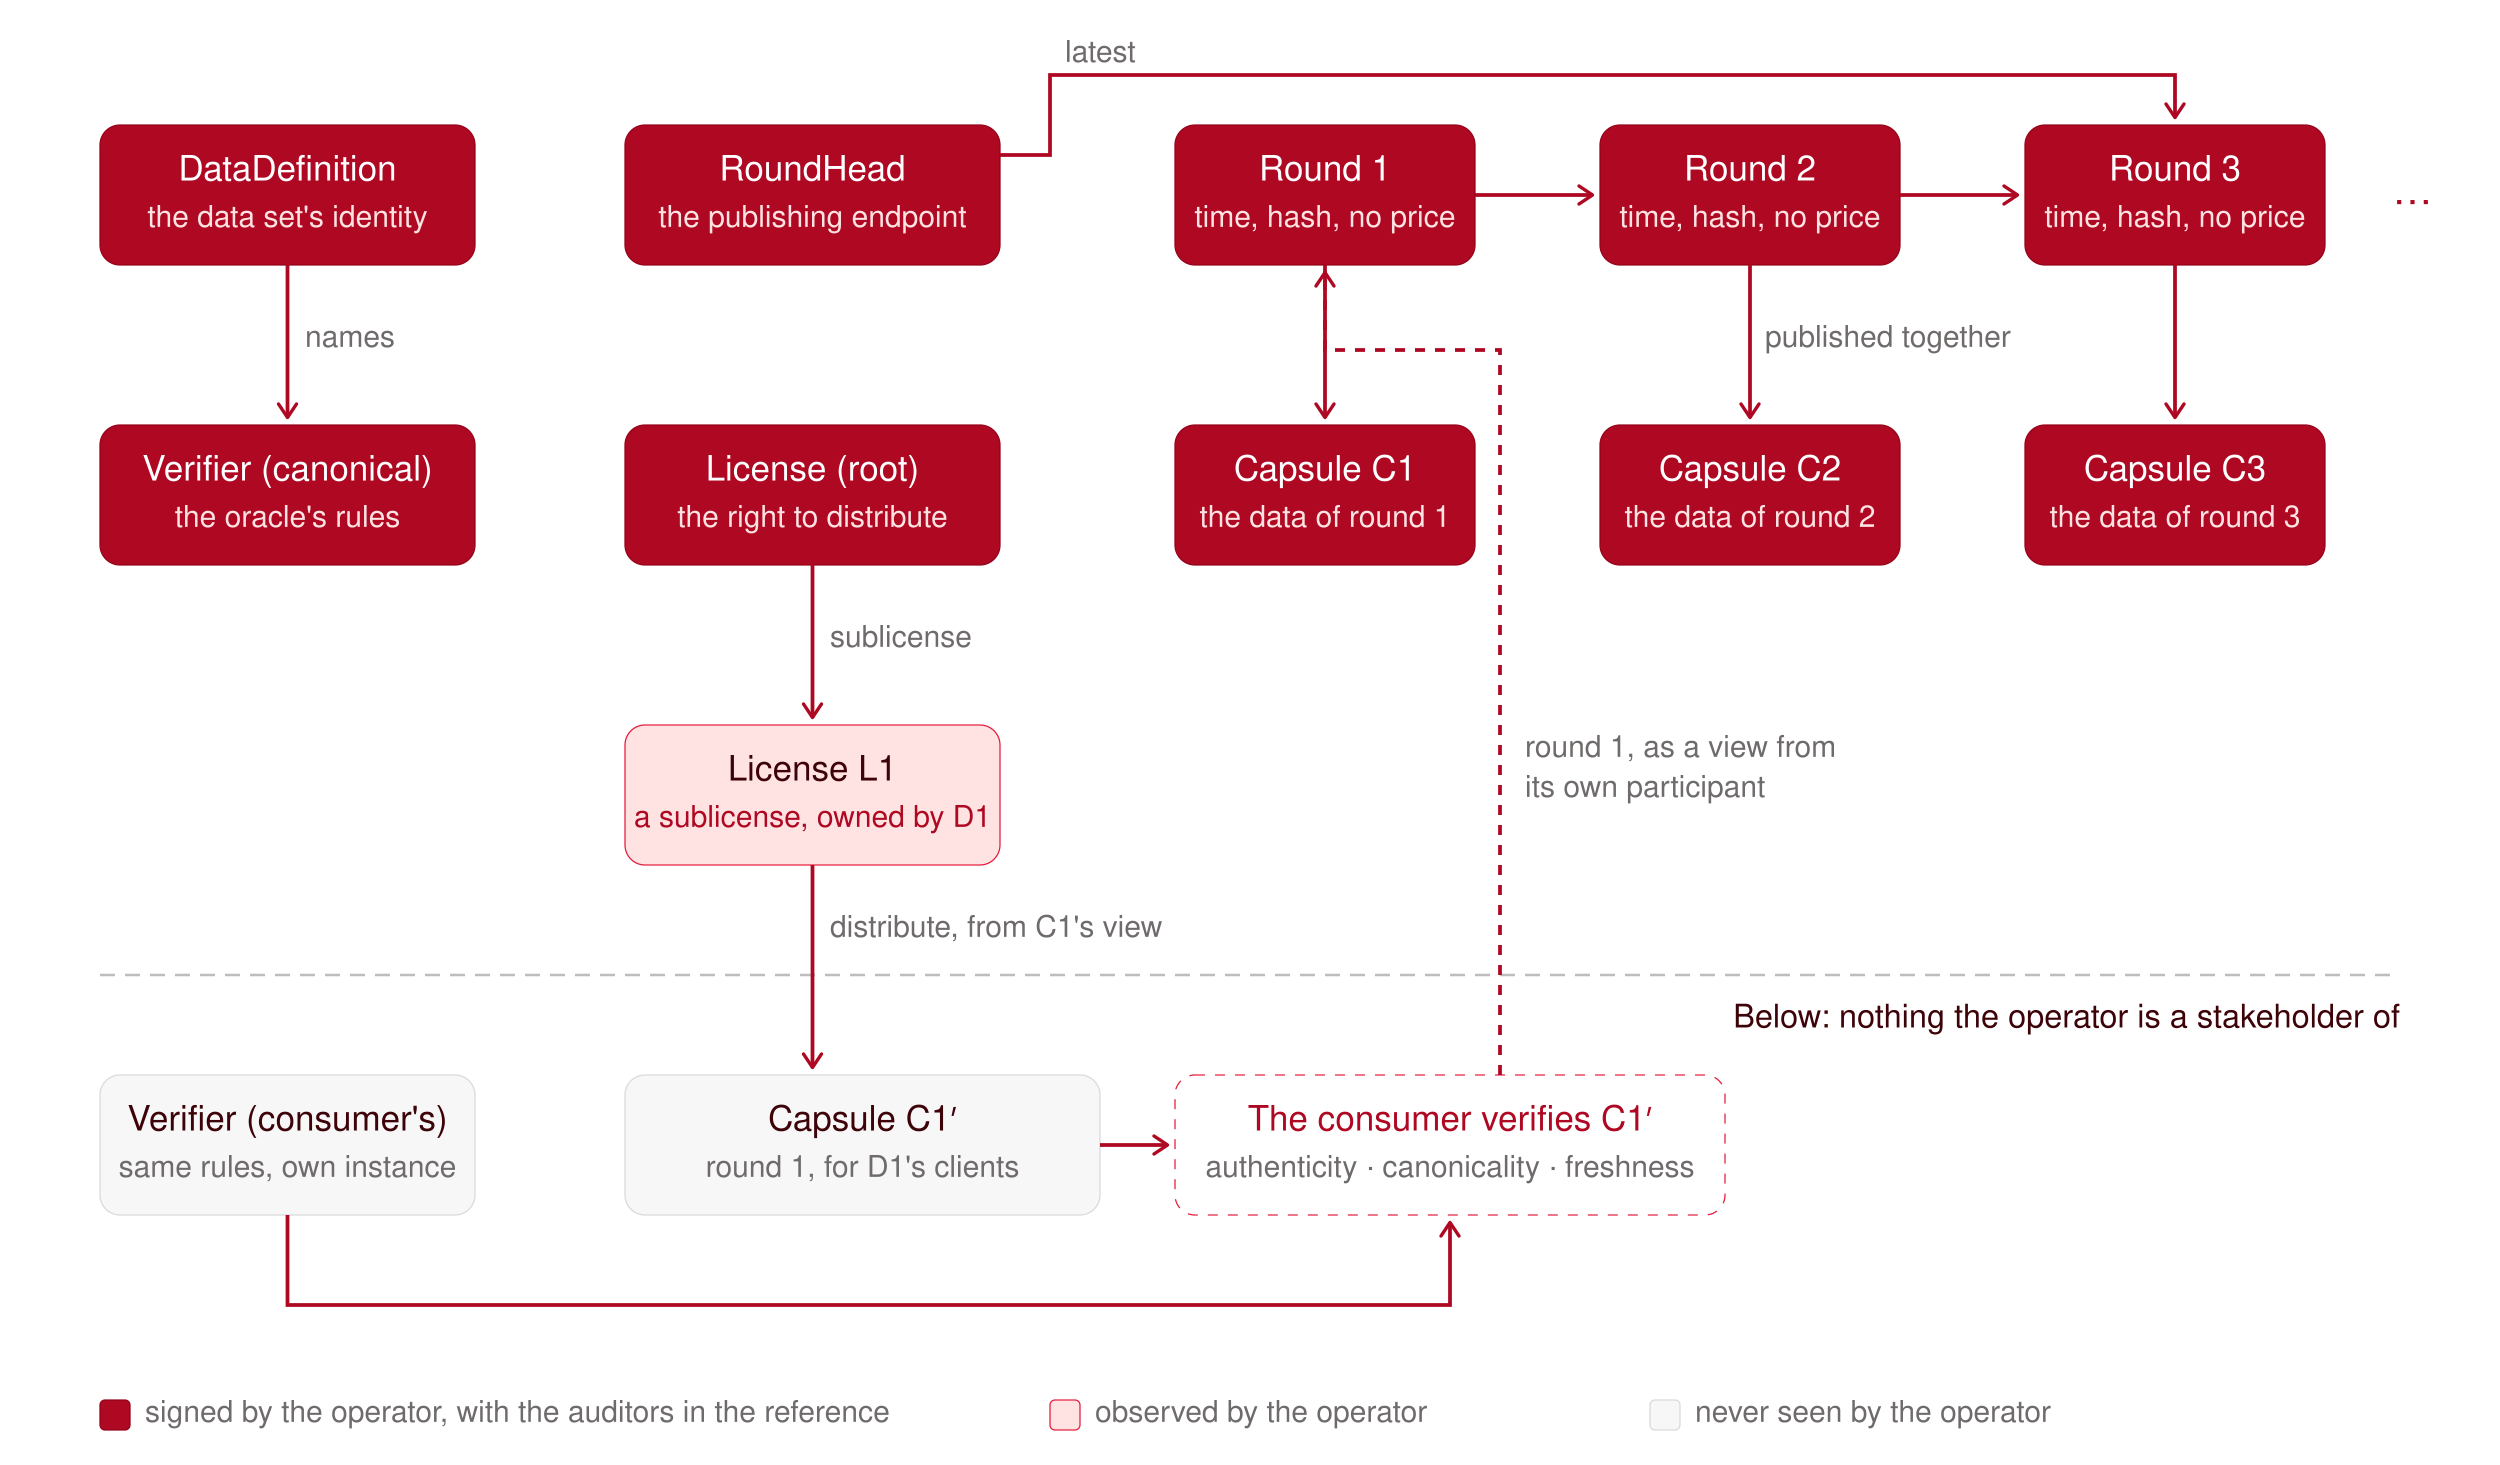
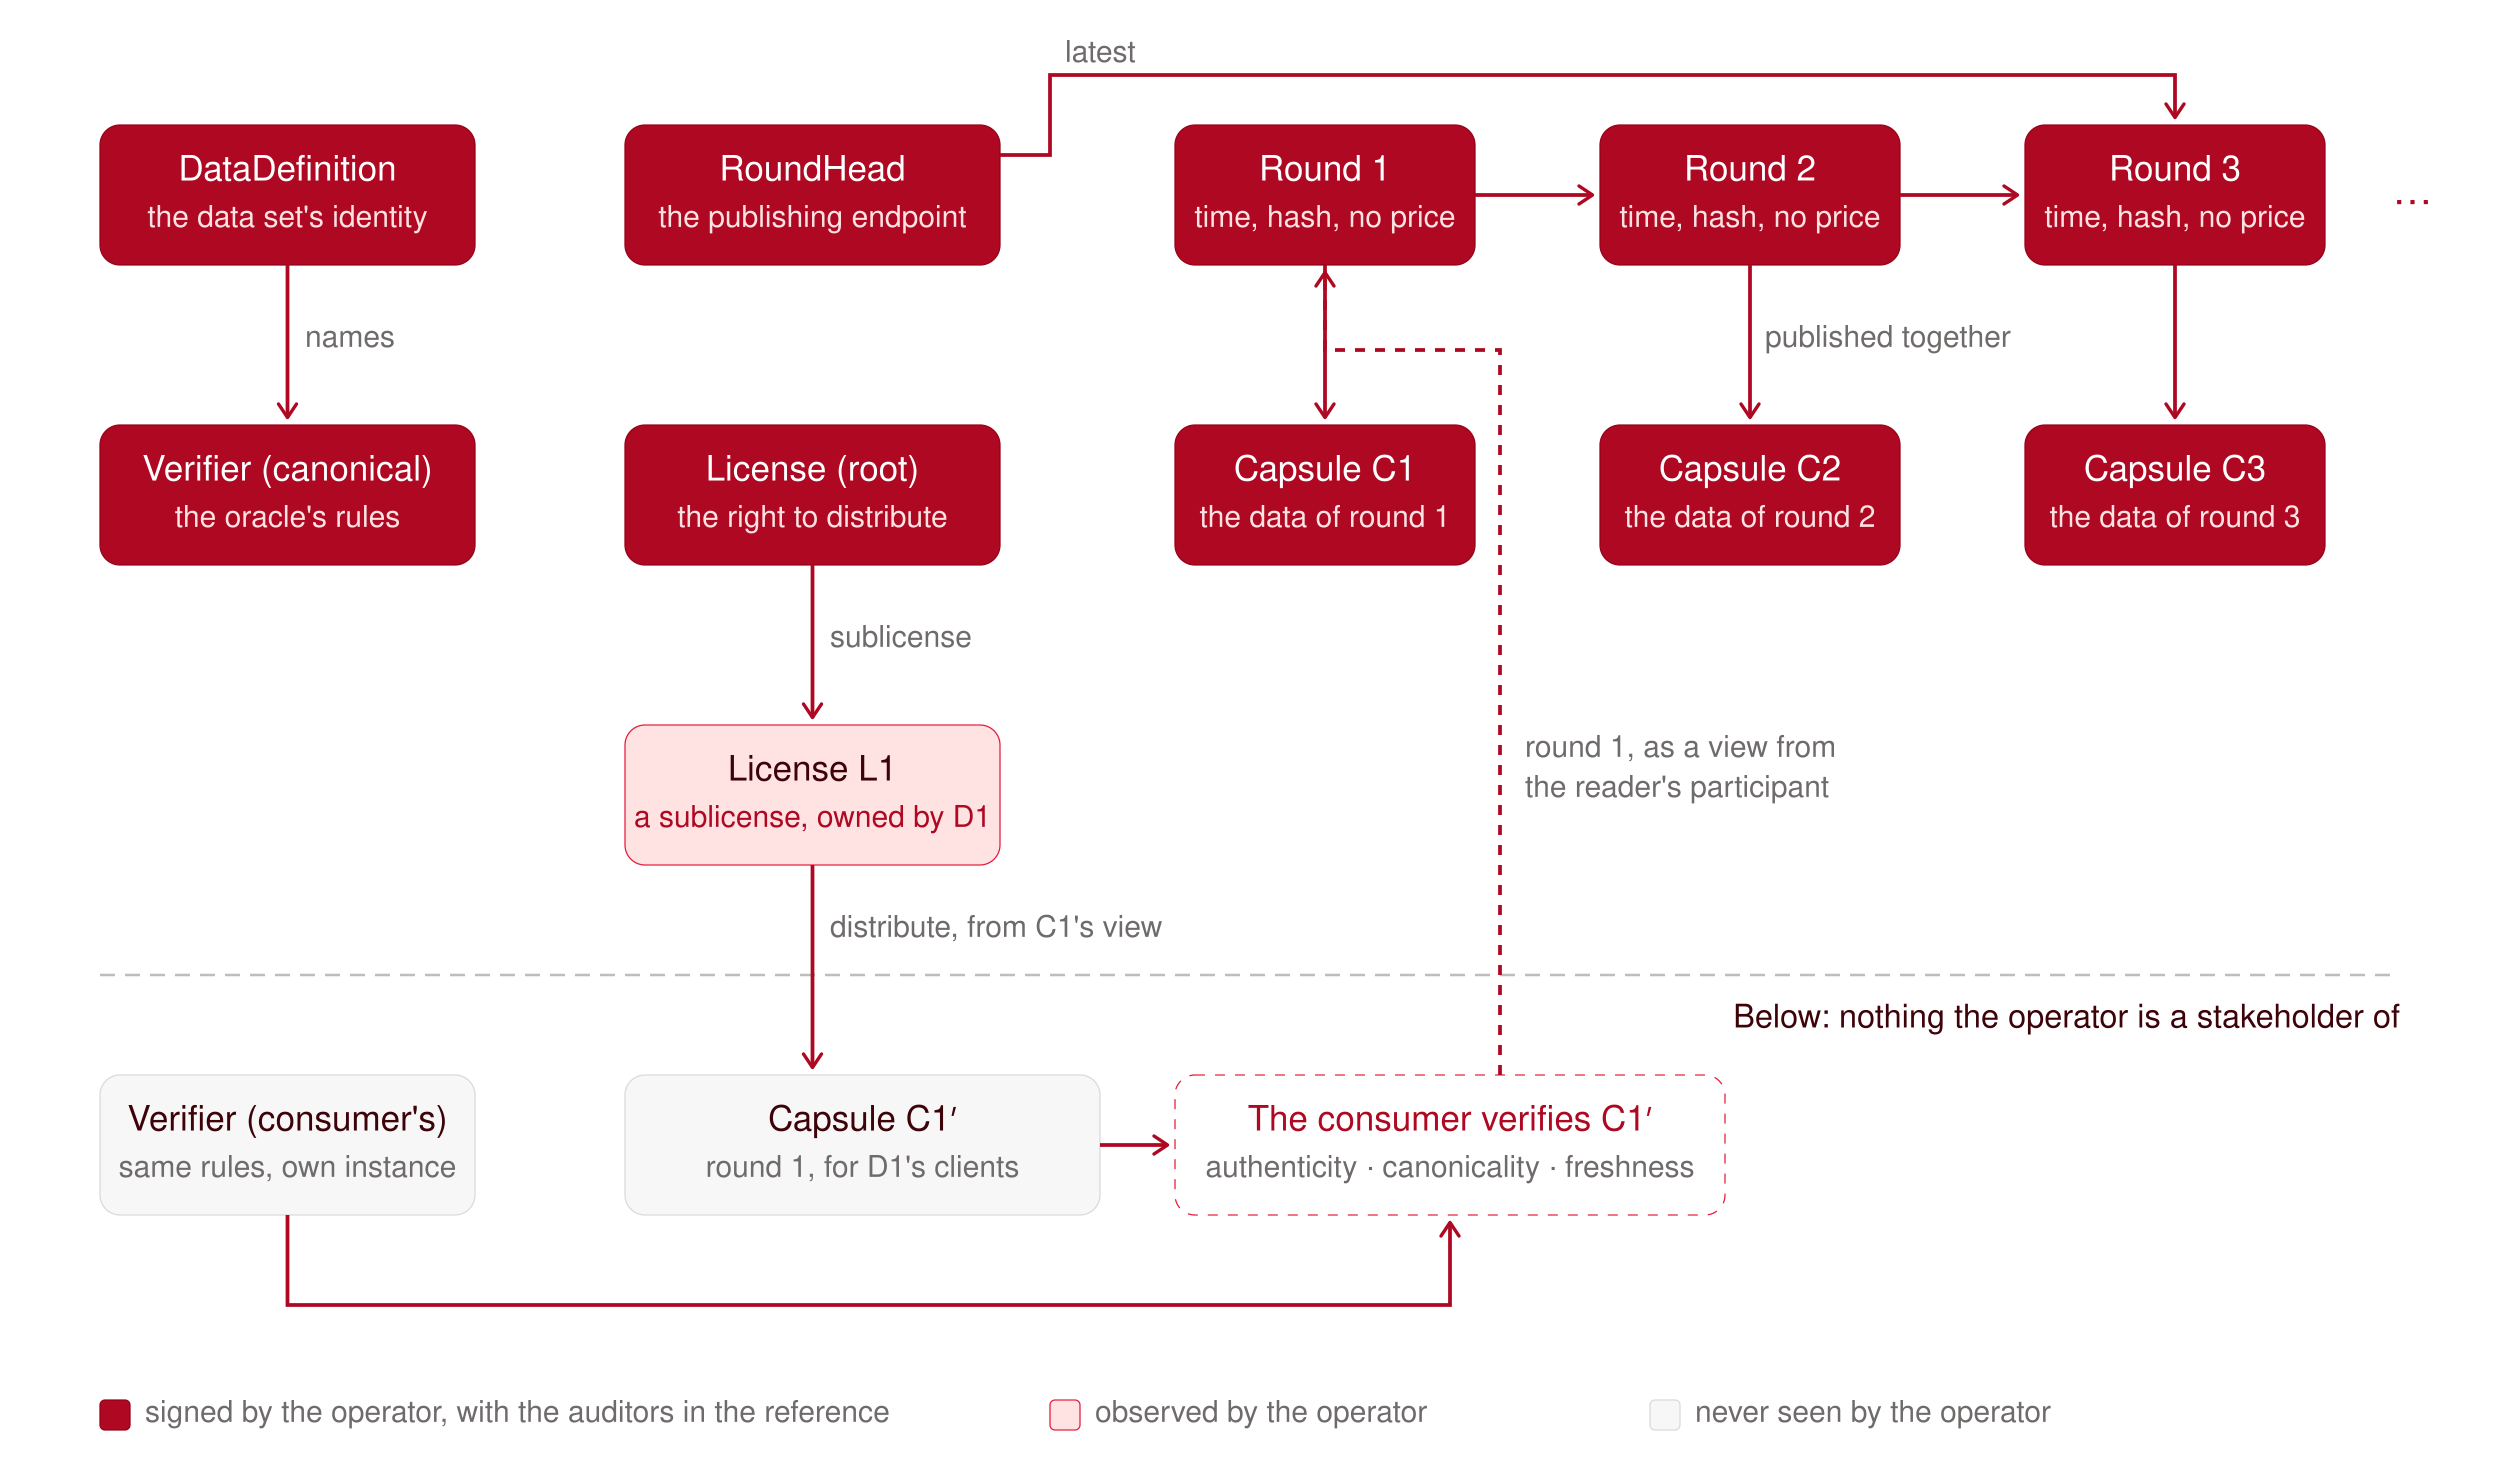
<svg xmlns="http://www.w3.org/2000/svg" width="1000" height="586" viewBox="0 0 1000 586" role="img">
  <style>
text { font-family: -apple-system, BlinkMacSystemFont, "Segoe UI", Helvetica, Arial, sans-serif; dominant-baseline: central; text-anchor: middle; }
.th { font-size: 14px; font-weight: 500; }
.ts { font-size: 12px; }
rect { stroke-width: 0.5; }
.signed rect { fill: #AE0822; stroke: #950017; } .signed .th { fill: #FFFFFF; } .signed .ts { fill: #FFE3E3; }
.seen rect { fill: #FFE3E3; stroke: #E41939; } .seen .th { fill: #3D0309; } .seen .ts { fill: #AE0822; }
.hidden rect { fill: #F7F7F7; stroke: #D9D9D9; } .hidden .th { fill: #3D0309; } .hidden .ts { fill: #6F6B6B; }
.ex rect { fill: none; stroke: #E41939; stroke-dasharray: 4 4; } .ex .th { fill: #AE0822; } .ex .ts { fill: #6F6B6B; }
.note { text-anchor: start; font-size: 12px; fill: #6F6B6B; }
.band { text-anchor: start; font-size: 13px; font-weight: 500; fill: #3D0309; }
.arr { stroke: #AE0822; stroke-width: 1.5; fill: none; }
.view { stroke: #AE0822; stroke-width: 1.5; fill: none; stroke-dasharray: 4 4; }
.sep { stroke: #BDBDBD; stroke-width: 1; stroke-dasharray: 6 4; }
.dots { font-size: 16px; fill: #AE0822; }
</style>
  <defs>
    <marker id="arrow" viewBox="0 0 10 10" refX="8" refY="5" markerWidth="6" markerHeight="6" orient="auto-start-reverse">
      <path d="M2 1L8 5L2 9" fill="none" stroke="#AE0822" stroke-width="1.5" stroke-linecap="round" stroke-linejoin="round" />
    </marker>
  </defs>
  <rect x="0" y="0" width="1000" height="586" fill="#FFFFFF" stroke="none" />
  <g class="signed">
    <rect x="40" y="50" width="150" height="56" rx="8" />
    <text class="th" x="115.0" y="69.0">DataDefinition</text>
    <text class="ts" x="115.0" y="88.0">the data set's identity</text>
  </g>
  <g class="signed">
    <rect x="250" y="50" width="150" height="56" rx="8" />
    <text class="th" x="325.0" y="69.0">RoundHead</text>
    <text class="ts" x="325.0" y="88.0">the publishing endpoint</text>
  </g>
  <g class="signed">
    <rect x="470" y="50" width="120" height="56" rx="8" />
    <text class="th" x="530.0" y="69.0">Round 1</text>
    <text class="ts" x="530.0" y="88.0">time, hash, no price</text>
  </g>
  <g class="signed">
    <rect x="640" y="50" width="120" height="56" rx="8" />
    <text class="th" x="700.0" y="69.0">Round 2</text>
    <text class="ts" x="700.0" y="88.0">time, hash, no price</text>
  </g>
  <g class="signed">
    <rect x="810" y="50" width="120" height="56" rx="8" />
    <text class="th" x="870.0" y="69.0">Round 3</text>
    <text class="ts" x="870.0" y="88.0">time, hash, no price</text>
  </g>
  <text class="dots" x="965" y="78">…</text>
  <line x1="590" y1="78" x2="637" y2="78" class="arr" marker-end="url(#arrow)" />
  <line x1="760" y1="78" x2="807" y2="78" class="arr" marker-end="url(#arrow)" />
  <path d="M400 62 L420 62 L420 30 L870 30 L870 47" class="arr" marker-end="url(#arrow)" />
  <text class="note" x="426" y="22">latest</text>
  <g class="signed">
    <rect x="40" y="170" width="150" height="56" rx="8" />
    <text class="th" x="115.0" y="189.0">Verifier (canonical)</text>
    <text class="ts" x="115.0" y="208.0">the oracle's rules</text>
  </g>
  <line x1="115" y1="106" x2="115" y2="167" class="arr" marker-end="url(#arrow)" />
  <text class="note" x="122" y="136">names</text>
  <g class="signed">
    <rect x="250" y="170" width="150" height="56" rx="8" />
    <text class="th" x="325.0" y="189.0">License (root)</text>
    <text class="ts" x="325.0" y="208.0">the right to distribute</text>
  </g>
  <g class="signed">
    <rect x="470" y="170" width="120" height="56" rx="8" />
    <text class="th" x="530.0" y="189.0">Capsule C1</text>
    <text class="ts" x="530.0" y="208.0">the data of round 1</text>
  </g>
  <g class="signed">
    <rect x="640" y="170" width="120" height="56" rx="8" />
    <text class="th" x="700.0" y="189.0">Capsule C2</text>
    <text class="ts" x="700.0" y="208.0">the data of round 2</text>
  </g>
  <g class="signed">
    <rect x="810" y="170" width="120" height="56" rx="8" />
    <text class="th" x="870.0" y="189.0">Capsule C3</text>
    <text class="ts" x="870.0" y="208.0">the data of round 3</text>
  </g>
  <line x1="530" y1="106" x2="530" y2="167" class="arr" marker-end="url(#arrow)" />
  <line x1="700" y1="106" x2="700" y2="167" class="arr" marker-end="url(#arrow)" />
  <line x1="870" y1="106" x2="870" y2="167" class="arr" marker-end="url(#arrow)" />
  <text class="note" x="706" y="136">published together</text>
  <g class="seen">
    <rect x="250" y="290" width="150" height="56" rx="8" />
    <text class="th" x="325.0" y="309.0">License L1</text>
    <text class="ts" x="325.0" y="328.0">a sublicense, owned by D1</text>
  </g>
  <line x1="325" y1="226" x2="325" y2="287" class="arr" marker-end="url(#arrow)" />
  <text class="note" x="332" y="256">sublicense</text>
  <line x1="40" y1="390" x2="960" y2="390" class="sep" />
  <text class="band" x="960" y="408" style="text-anchor: end">Below: nothing the operator is a stakeholder of</text>
  <g class="hidden">
    <rect x="40" y="430" width="150" height="56" rx="8" />
    <text class="th" x="115.0" y="449.0">Verifier (consumer's)</text>
    <text class="ts" x="115.0" y="468.0">same rules, own instance</text>
  </g>
  <g class="hidden">
    <rect x="250" y="430" width="190" height="56" rx="8" />
    <text class="th" x="345.0" y="449.0">Capsule C1′</text>
    <text class="ts" x="345.0" y="468.0">round 1, for D1's clients</text>
  </g>
  <line x1="325" y1="346" x2="325" y2="427" class="arr" marker-end="url(#arrow)" />
  <text class="note" x="332" y="372">distribute, from C1's view</text>
  <g class="ex">
    <rect x="470" y="430" width="220" height="56" rx="8" />
    <text class="th" x="580.0" y="449.0">The consumer verifies C1′</text>
    <text class="ts" x="580.0" y="468.0">authenticity · canonicality · freshness</text>
  </g>
  <line x1="440" y1="458" x2="467" y2="458" class="arr" marker-end="url(#arrow)" />
  <path d="M115 486 L115 522 L580 522 L580 489" class="arr" marker-end="url(#arrow)" />
  <path d="M600 430 L600 140 L530 140 L530 109" class="view" marker-end="url(#arrow)" />
  <text class="note" x="610" y="300">round 1, as a view from</text>
-   <text class="note" x="610" y="316">its own participant</text>
+   <text class="note" x="610" y="316">the reader's participant</text>
  <rect x="40" y="560" width="12" height="12" rx="2" fill="#AE0822" stroke="#950017" />
  <text class="note" x="58" y="566">signed by the operator, with the auditors in the reference</text>
  <rect x="420" y="560" width="12" height="12" rx="2" fill="#FFE3E3" stroke="#E41939" />
  <text class="note" x="438" y="566">observed by the operator</text>
  <rect x="660" y="560" width="12" height="12" rx="2" fill="#F7F7F7" stroke="#D9D9D9" />
  <text class="note" x="678" y="566">never seen by the operator</text>
</svg>
